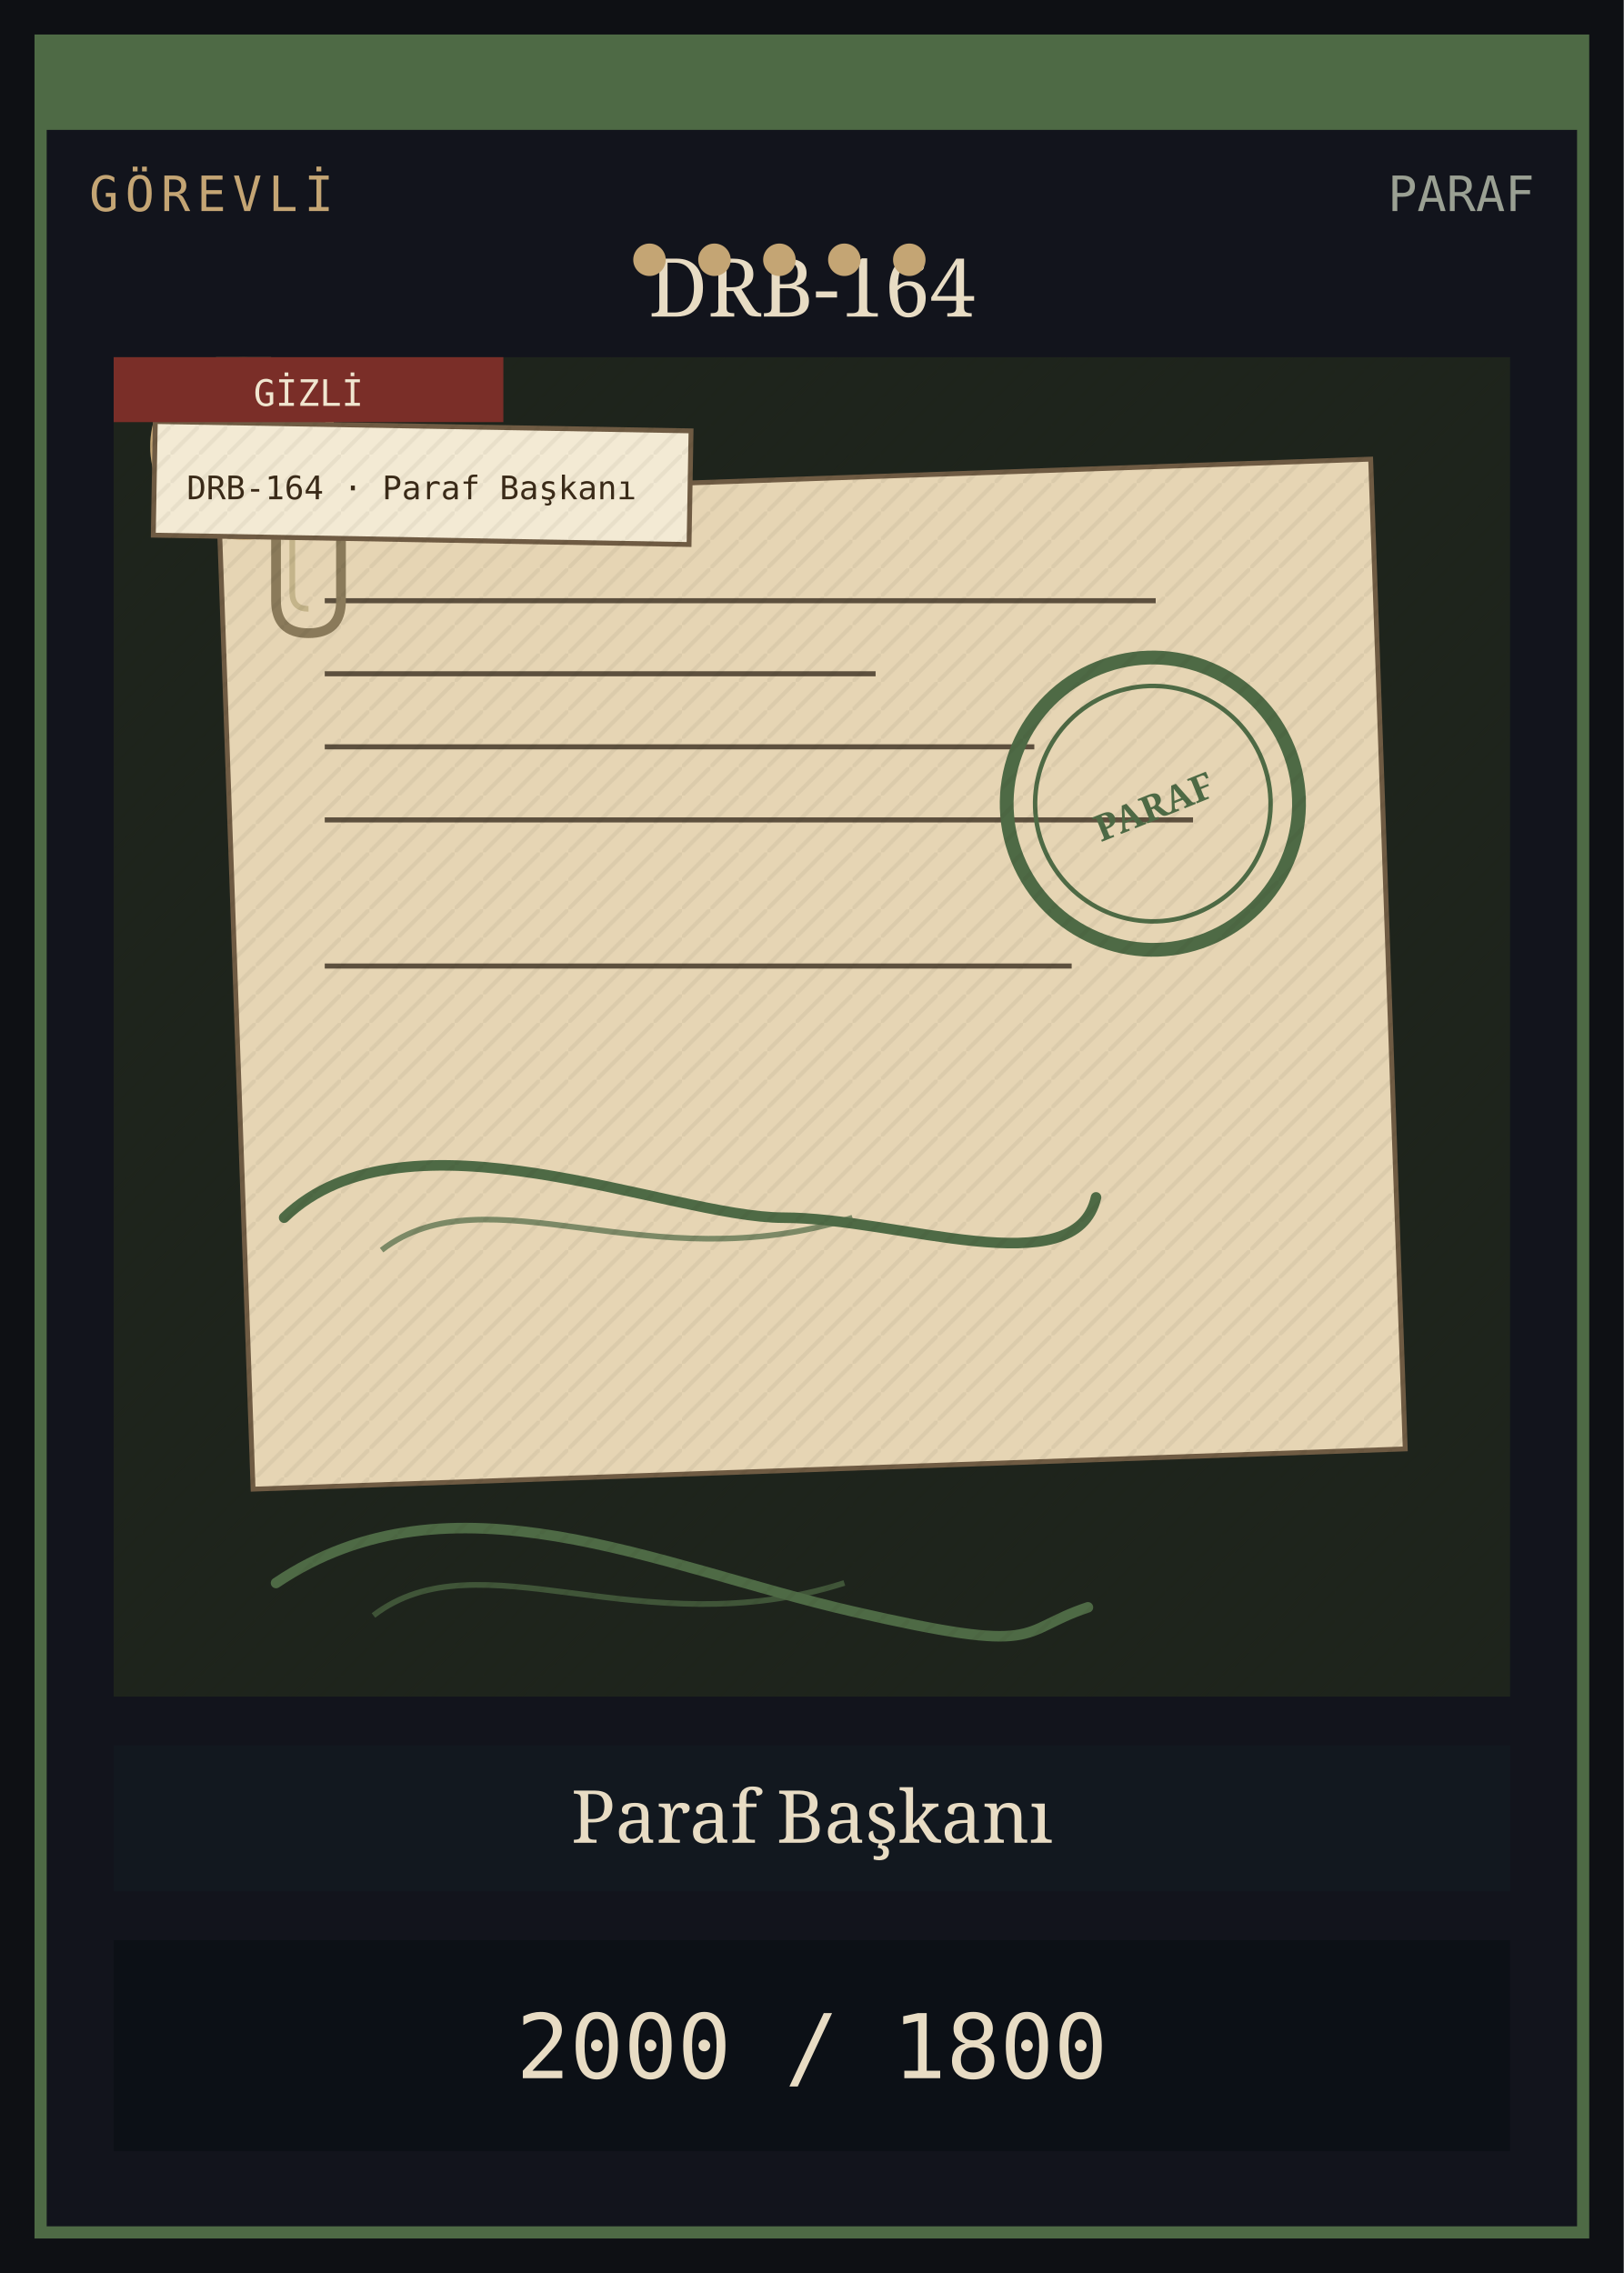
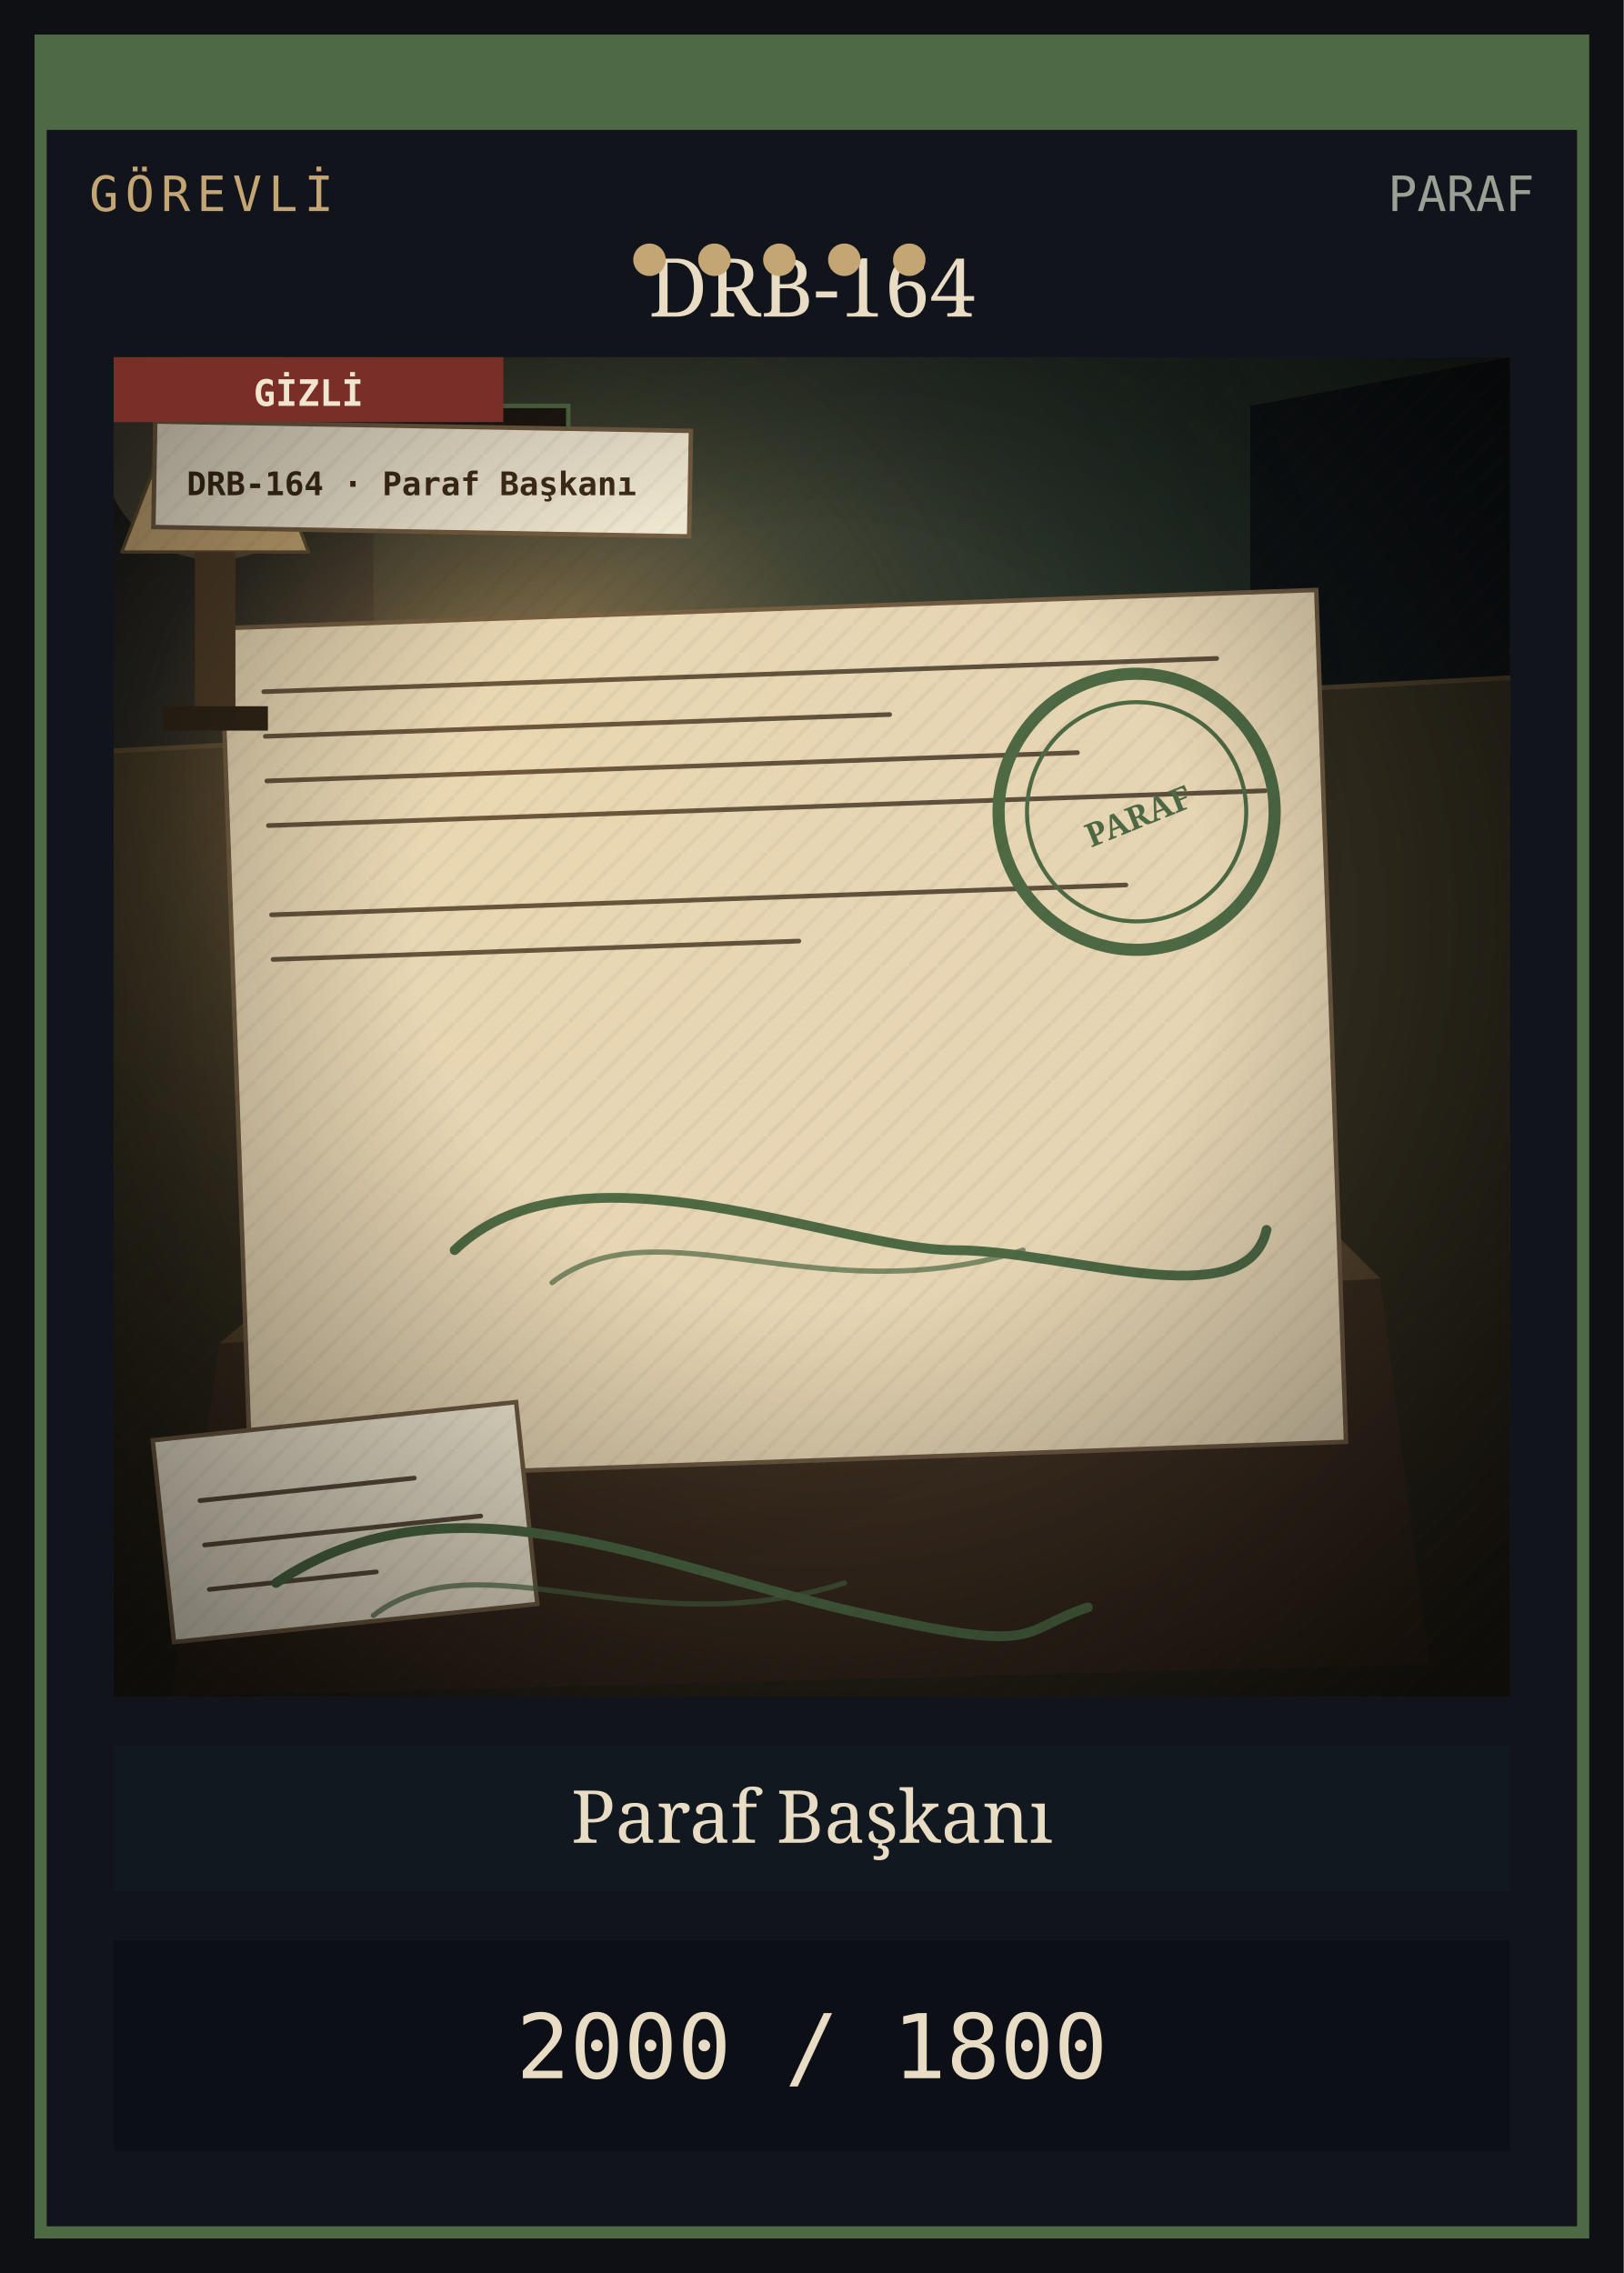
<svg xmlns="http://www.w3.org/2000/svg" viewBox="0 0 400 560" width="400" height="560">
  <defs>
+     <radialGradient id="lampDRB164" cx="28%" cy="31%" r="62%">
+       <stop offset="0" stop-color="#d4a070" stop-opacity=".62" />
+       <stop offset=".42" stop-color="#c4a574" stop-opacity=".16" />
+       <stop offset="1" stop-color="#000000" stop-opacity="0" />
+     </radialGradient>
+     <linearGradient id="floorDRB164" x1="0" y1="0" x2="0" y2="1">
+       <stop offset="0" stop-color="#3a3228" />
+       <stop offset="1" stop-color="#1a1610" />
+     </linearGradient>
+     <linearGradient id="wallDRB164" x1="0" y1="0" x2="1" y2="1">
+       <stop offset="0" stop-color="#243028" />
+       <stop offset="1" stop-color="#0e1014" />
+     </linearGradient>
+     <radialGradient id="vigDRB164" cx="50%" cy="42%" r="72%">
+       <stop offset=".4" stop-color="#000" stop-opacity="0" />
+       <stop offset="1" stop-color="#000" stop-opacity=".5" />
+     </radialGradient>
+     <pattern id="hatch" width="6" height="6" patternUnits="userSpaceOnUse">
+       <path d="M0 6 L6 0" stroke="#2a2218" opacity=".07" />
+     </pattern>
    <pattern id="grain" width="7" height="7" patternUnits="userSpaceOnUse">
-       <path d="M0 7 L7 0" stroke="#2a2218" opacity=".055" />
+       <path d="M0 7 L7 0" stroke="#2a2218" opacity=".05" />
    </pattern>
    <clipPath id="well-DRB-164">
      <rect x="28" y="88" width="344" height="330" />
    </clipPath>
  </defs>
  <rect width="400" height="560" fill="#0e1014" />
  <rect x="10" y="10" width="380" height="540" fill="#12141c" stroke="#4e6a45" stroke-width="3" />
  <rect x="10" y="10" width="380" height="22" fill="#4e6a45" />
  <text x="22" y="52" fill="#c4a574" font-family="ui-monospace,monospace" font-size="12" letter-spacing="1.6">GÖREVLİ</text>
  <text x="378" y="52" text-anchor="end" fill="#9aa093" font-family="ui-monospace,monospace" font-size="12">PARAF</text>
  <text x="200" y="78" text-anchor="middle" fill="#e8dcc4" font-family="Georgia,serif" font-size="20">DRB-164</text>
-   <circle cx="160" cy="64" r="4" fill="#c4a574" />
-   <circle cx="176" cy="64" r="4" fill="#c4a574" />
-   <circle cx="192" cy="64" r="4" fill="#c4a574" />
-   <circle cx="208" cy="64" r="4" fill="#c4a574" />
-   <circle cx="224" cy="64" r="4" fill="#c4a574" />
+   <circle cx="160.0" cy="64.0" r="4.0" fill="#c4a574" stroke="none" />
+   <circle cx="176.0" cy="64.0" r="4.0" fill="#c4a574" stroke="none" />
+   <circle cx="192.0" cy="64.0" r="4.0" fill="#c4a574" stroke="none" />
+   <circle cx="208.0" cy="64.0" r="4.0" fill="#c4a574" stroke="none" />
+   <circle cx="224.0" cy="64.0" r="4.0" fill="#c4a574" stroke="none" />
  <g clip-path="url(#well-DRB-164)" data-series="Paraf" data-kind="unit" data-subtype="effect" data-tier="mid" data-aux="0">
-     <rect x="28" y="88" width="344" height="330" fill="#1e241c" />
-     <g transform="rotate(-2.0 200.0 240.0)">
-       <rect x="58.0" y="118.0" width="284.0" height="244.0" fill="#e6d5b4" stroke="#6f5b43" stroke-width="1.2" />
+     <rect x="28.0" y="88.0" width="344.0" height="97.0" fill="#243028" stroke="none" />
+     <polygon points="28.0,88.0 28.0,418.0 92.0,209.0 92.0,108.0" fill="#12161c" stroke="none" opacity="0.72" />
+     <polygon points="372.0,88.0 372.0,418.0 308.0,195.0 308.0,100.0" fill="#0c1014" stroke="none" opacity="0.78" />
+     <polygon points="28.0,185.0 372.0,167.0 372.0,418.0 28.0,418.0" fill="#3a3424" stroke="none" />
+     <polygon points="54.0,331.0 340.0,315.0 352.0,410.0 42.0,418.0" fill="#4a3828" stroke="none" />
+     <polygon points="54.0,331.0 340.0,315.0 328.0,303.0 66.0,321.0" fill="#6a5438" stroke="none" />
+     <path d="M28 185 L372 167" fill="none" stroke="#5a4a32" stroke-width="1.2" stroke-linecap="round" stroke-linejoin="round" />
+     <rect x="28.0" y="88.0" width="344.0" height="330.0" fill="url(#lampDRB164)" stroke="none" />
+     <rect x="28.0" y="88.0" width="344.0" height="330.0" fill="url(#vigDRB164)" stroke="none" />
+     <g transform="rotate(-2.0 193.0 255.0)">
+       <rect x="58.0" y="150.0" width="270.0" height="210.0" fill="#e6d5b4" stroke="#6f5b43" stroke-width="1.1" />
+       <path d="M68.0 166.0 h234.9" fill="none" stroke="#5d503e" stroke-width="1.15" stroke-linecap="round" stroke-linejoin="round" />
+       <path d="M68.0 177.0 h153.9" fill="none" stroke="#5d503e" stroke-width="1.15" stroke-linecap="round" stroke-linejoin="round" />
+       <path d="M68.0 188.0 h199.8" fill="none" stroke="#5d503e" stroke-width="1.15" stroke-linecap="round" stroke-linejoin="round" />
+       <path d="M68.0 199.0 h245.7" fill="none" stroke="#5d503e" stroke-width="1.15" stroke-linecap="round" stroke-linejoin="round" />
+       <path d="M68.0 221.0 h210.6" fill="none" stroke="#5d503e" stroke-width="1.15" stroke-linecap="round" stroke-linejoin="round" />
+       <path d="M68.0 232.0 h129.6" fill="none" stroke="#5d503e" stroke-width="1.15" stroke-linecap="round" stroke-linejoin="round" />
    </g>
-     <path d="M80.0 148.0 h204.7" stroke="#5d503e" stroke-width="1.25" />
-     <path d="M80.0 166.0 h135.7" stroke="#5d503e" stroke-width="1.25" />
-     <path d="M80.0 184.0 h174.8" stroke="#5d503e" stroke-width="1.25" />
-     <path d="M80.0 202.0 h213.9" stroke="#5d503e" stroke-width="1.25" />
-     <path d="M80.0 238.0 h184.0" stroke="#5d503e" stroke-width="1.25" />
-     <path d="M70.0 300.0 C100.0 271.0 165.0 300.0 193.0 300.0 S265.0 317.0 270.0 295.0" fill="none" stroke="#4e6a45" stroke-width="2.6" stroke-linecap="round" />
-     <path d="M94.0 308.0 C120.0 288.0 160.0 316.0 210.0 300.0" fill="none" stroke="#4e6a45" stroke-width="1.4" opacity=".7" />
-     <g transform="rotate(-22 284 198)">
-       <circle cx="284" cy="198" r="36" fill="none" stroke="#4e6a45" stroke-width="3.4" />
-       <circle cx="284" cy="198" r="29" fill="none" stroke="#4e6a45" stroke-width="1.1" />
-       <text x="284" y="202" text-anchor="middle" fill="#4e6a45" font-family="Georgia,serif" font-size="9" font-weight="700">PARAF</text>
+     <path d="M112.0 308.0 C142.0 279.0 207.0 308.0 235.0 308.0 S307.0 325.0 312.0 303.0" fill="none" stroke="#4e6a45" stroke-width="2.4" stroke-linecap="round" stroke-linejoin="round" />
+     <path d="M136.0 316.0 C162.0 296.0 202.0 324.0 252.0 308.0" fill="none" stroke="#4e6a45" stroke-width="1.3" stroke-linecap="round" stroke-linejoin="round" opacity="0.7" />
+     <g transform="rotate(-22 280.0 200.0)">
+       <circle cx="280.0" cy="200.0" r="34" fill="none" stroke="#4e6a45" stroke-width="3" />
+       <circle cx="280.0" cy="200.0" r="27" fill="none" stroke="#4e6a45" stroke-width="1" />
+       <text x="280.0" y="204.0" text-anchor="middle" fill="#4e6a45" font-family="Georgia,serif" font-size="8" font-weight="700">PARAF</text>
    </g>
-     <path d="M68 126 v22 q0 8 8 8 q8 0 8 -8 v-18" fill="none" stroke="#8a7a5a" stroke-width="2.4" />
-     <path d="M72 128 v18 q0 4 4 4" fill="none" stroke="#c4b48a" stroke-width="1.4" />
-     <circle cx="60" cy="110" r="22" fill="#6b241f" stroke="#c4a574" stroke-width="2" />
-     <circle cx="60" cy="110" r="14" fill="none" stroke="#e8c48a" stroke-width="1" />
-     <text x="60" y="115" text-anchor="middle" fill="#e8c48a" font-family="Georgia,serif" font-size="11">M</text>
-     <path d="M68.0 390.0 C111.0 361.0 162.0 386.0 210.0 397.0 S250.0 402.0 268.0 396.0" fill="none" stroke="#4e6a45" stroke-width="2.6" stroke-linecap="round" />
-     <path d="M92.0 398.0 C118.0 378.0 158.0 406.0 208.0 390.0" fill="none" stroke="#4e6a45" stroke-width="1.4" opacity=".7" />
-     <g transform="rotate(1.0 104.0 119.0)">
-       <rect x="38.0" y="105.0" width="132.0" height="28.0" fill="#f3ead4" stroke="#6f5b43" stroke-width="1.2" />
+     <circle cx="53.0" cy="110.0" r="28.0" fill="#f0d9a0" stroke="none" opacity="0.18" />
+     <path d="M30 136 h46 l-10 -26 h-26z" fill="#c4a574" stroke="#5a4a32" stroke-width="0.8" stroke-linecap="round" stroke-linejoin="round" />
+     <rect x="48.0" y="136.0" width="10.0" height="40.0" fill="#4a3a28" stroke="none" />
+     <circle cx="53.0" cy="112.0" r="7.0" fill="#efe4c4" stroke="none" opacity="0.7" />
+     <rect x="40.0" y="174.0" width="26.0" height="6.0" fill="#2a2218" stroke="none" />
+     <rect x="48.0" y="100.0" width="92.0" height="18.0" fill="#1a1612" stroke="#4e6a45" stroke-width="1.1" />
+     <text x="94.0" y="113.0" text-anchor="middle" fill="#c4a574" font-family="ui-monospace,monospace" font-size="9" font-weight="700">PARAF</text>
+     <g transform="rotate(-6.0 85.0 375.0)">
+       <rect x="40.0" y="350.0" width="90.0" height="50.0" fill="#f3ead4" stroke="#6f5b43" stroke-width="1.1" />
+       <path d="M50.0 366.0 h53.1" fill="none" stroke="#5d503e" stroke-width="1.15" stroke-linecap="round" stroke-linejoin="round" />
+       <path d="M50.0 377.0 h68.4" fill="none" stroke="#5d503e" stroke-width="1.15" stroke-linecap="round" stroke-linejoin="round" />
+       <path d="M50.0 388.0 h41.4" fill="none" stroke="#5d503e" stroke-width="1.15" stroke-linecap="round" stroke-linejoin="round" />
    </g>
-     <text x="46" y="123" fill="#3a2a18" font-family="ui-monospace,monospace" font-size="8">DRB-164 · Paraf Başkanı</text>
+     <path d="M68.0 390.0 C111.0 361.0 162.0 386.0 210.0 397.0 S250.0 402.0 268.0 396.0" fill="none" stroke="#4e6a45" stroke-width="2.4" stroke-linecap="round" stroke-linejoin="round" />
+     <path d="M92.0 398.0 C118.0 378.0 158.0 406.0 208.0 390.0" fill="none" stroke="#4e6a45" stroke-width="1.3" stroke-linecap="round" stroke-linejoin="round" opacity="0.7" />
+     <g transform="rotate(1.0 104.0 118.0)">
+       <rect x="38.0" y="105.0" width="132.0" height="26.0" fill="#f3ead4" stroke="#6f5b43" stroke-width="1.1" />
+     </g>
+     <text x="46.0" y="122.0" text-anchor="start" fill="#3a2a18" font-family="ui-monospace,monospace" font-size="8" font-weight="600">DRB-164 · Paraf Başkanı</text>
+     <rect x="28" y="88" width="344" height="330" fill="url(#lampDRB164)" style="mix-blend-mode:soft-light" opacity=".72" />
+     <rect x="28" y="88" width="344" height="330" fill="url(#vigDRB164)" />
    <rect x="28" y="88" width="344" height="330" fill="url(#grain)" />
  </g>
-   <rect x="28" y="88" width="96" height="16" fill="#7a2e28" />
-   <text x="76" y="100" text-anchor="middle" fill="#f0e6d0" font-size="9" font-family="ui-monospace,monospace">GİZLİ</text>
+   <rect x="28.0" y="88.0" width="96.0" height="16.0" fill="#7a2e28" stroke="none" />
+   <text x="76.0" y="100.0" text-anchor="middle" fill="#f0e6d0" font-family="ui-monospace,monospace" font-size="9" font-weight="700">GİZLİ</text>
  <rect x="28" y="430" width="344" height="36" fill="#121820" opacity=".92" />
  <text x="200" y="454" text-anchor="middle" fill="#e8dcc4" font-family="Georgia,serif" font-size="18">Paraf Başkanı</text>
  <rect x="28" y="478" width="344" height="52" fill="#0c1016" />
  <text x="200" y="512" text-anchor="middle" fill="#e8dcc4" font-family="ui-monospace,monospace" font-size="22">2000 / 1800</text>
</svg>
